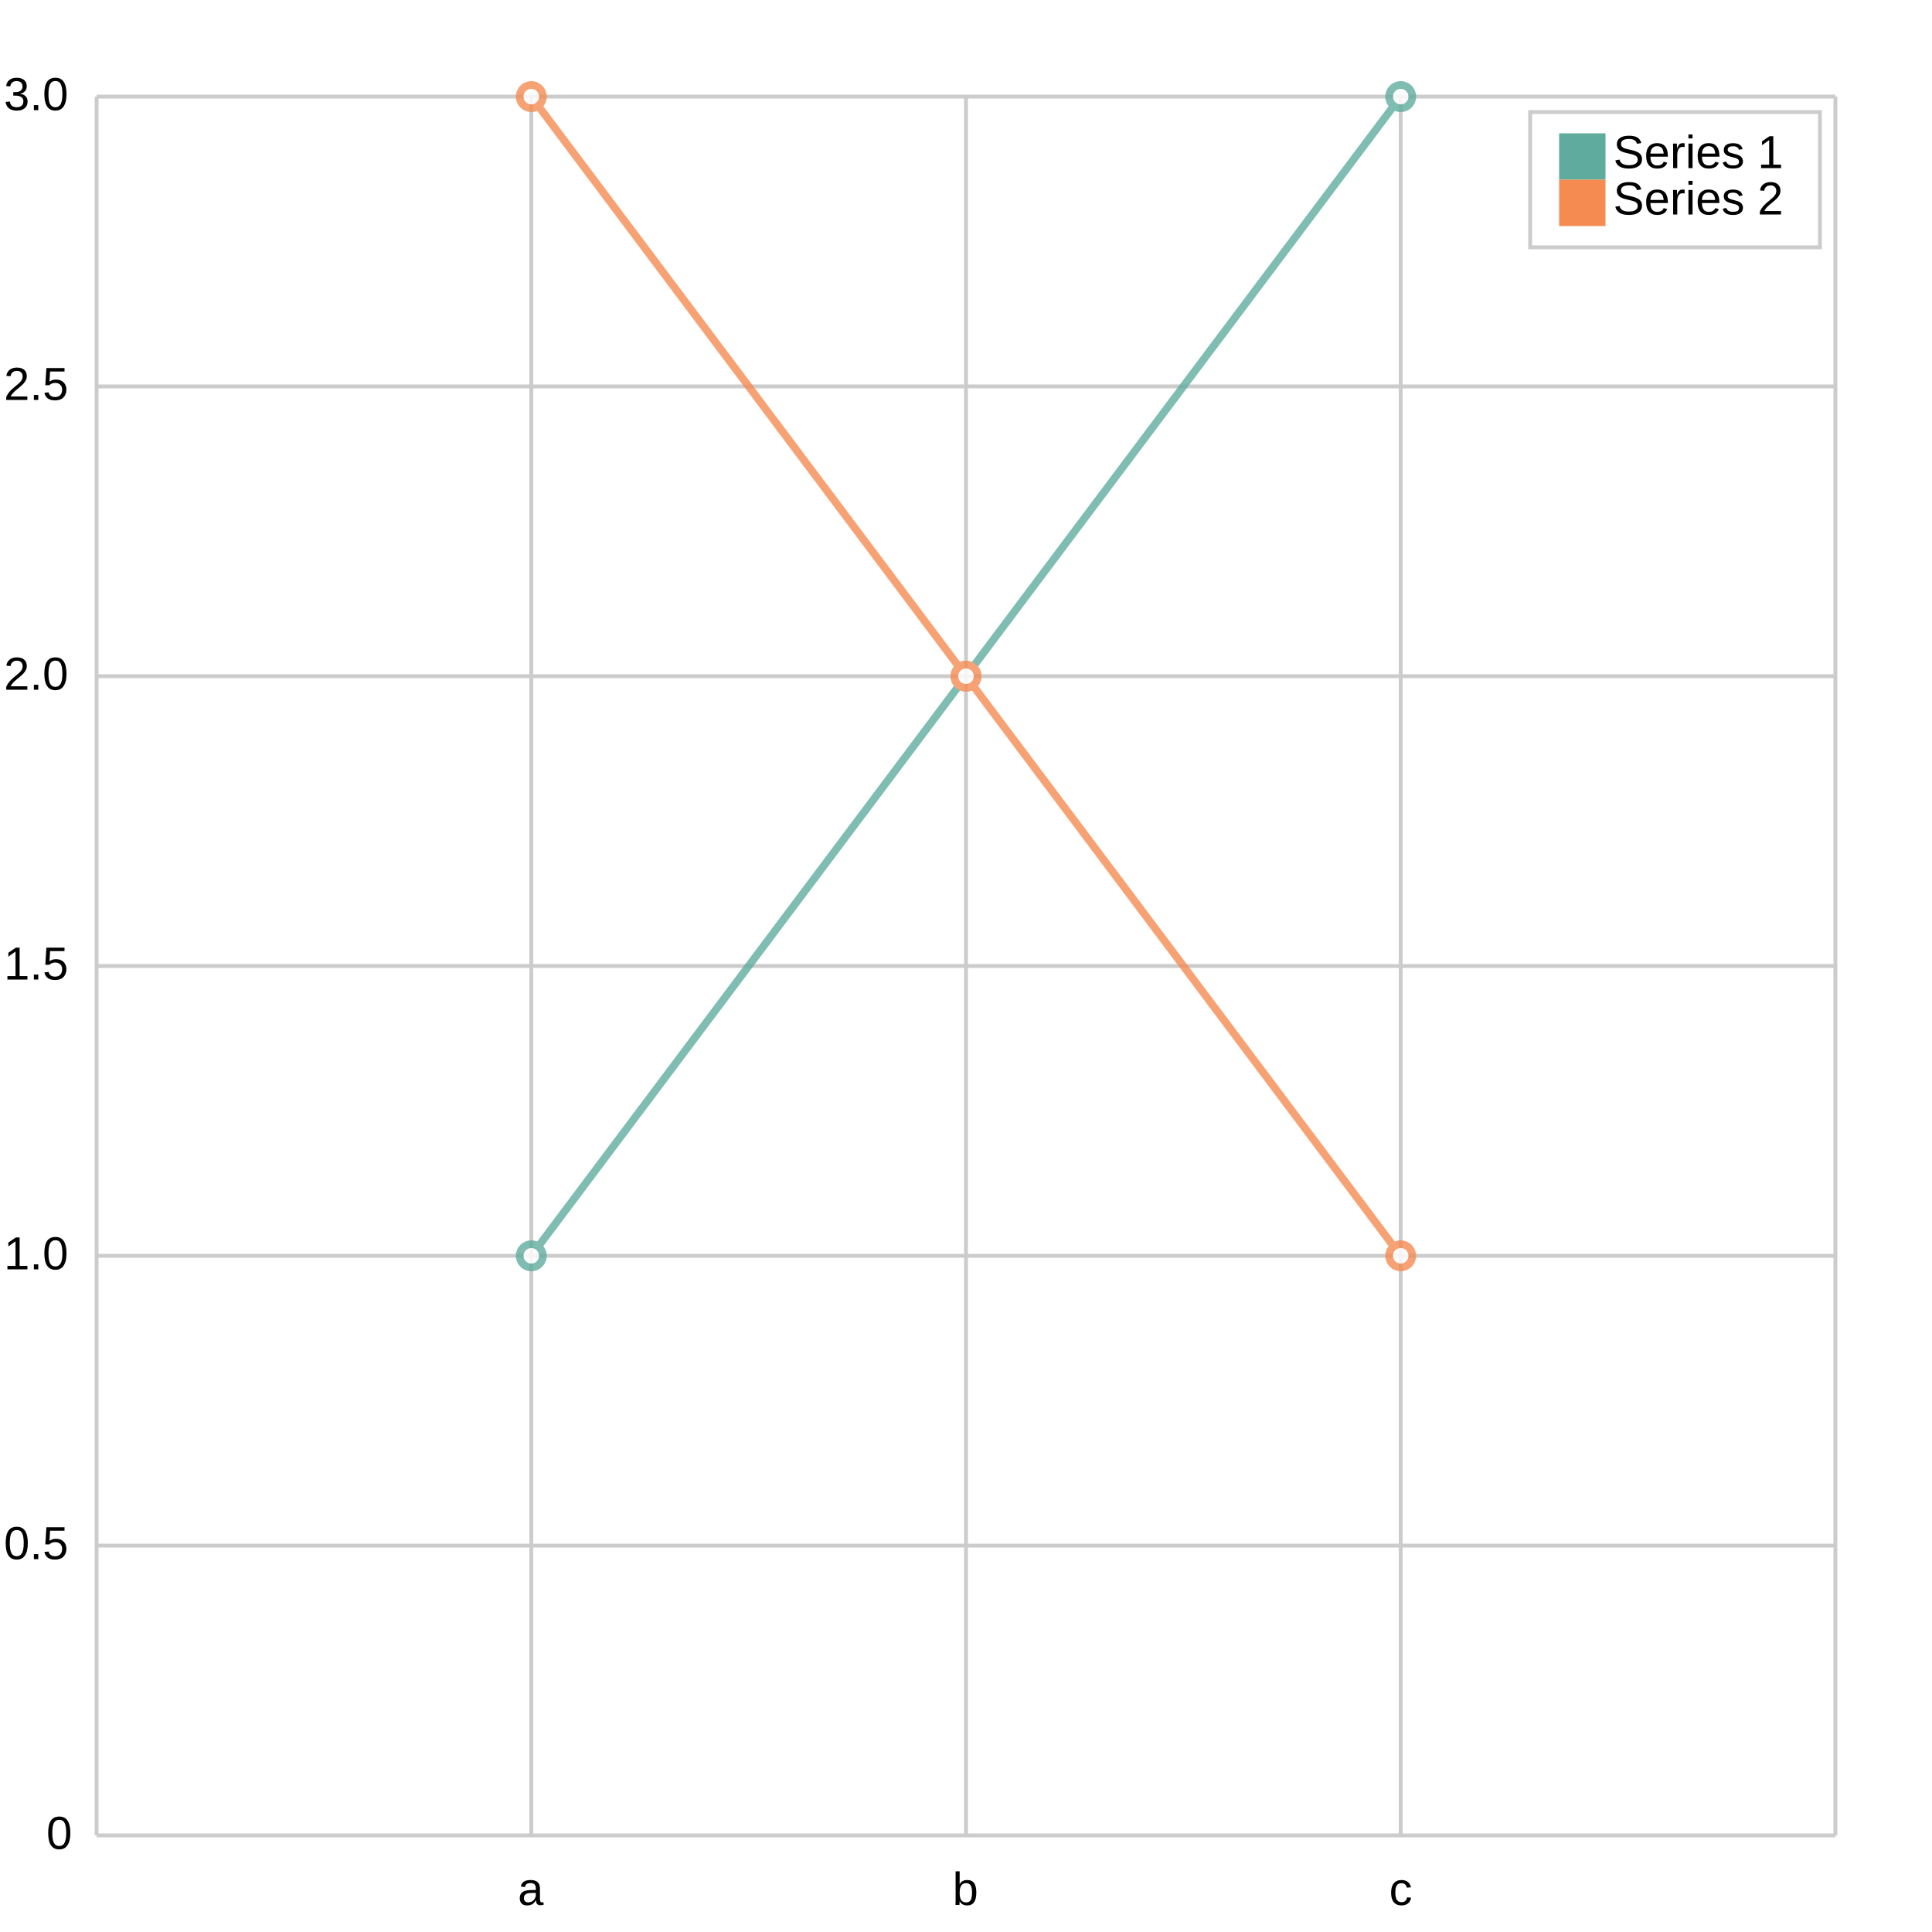
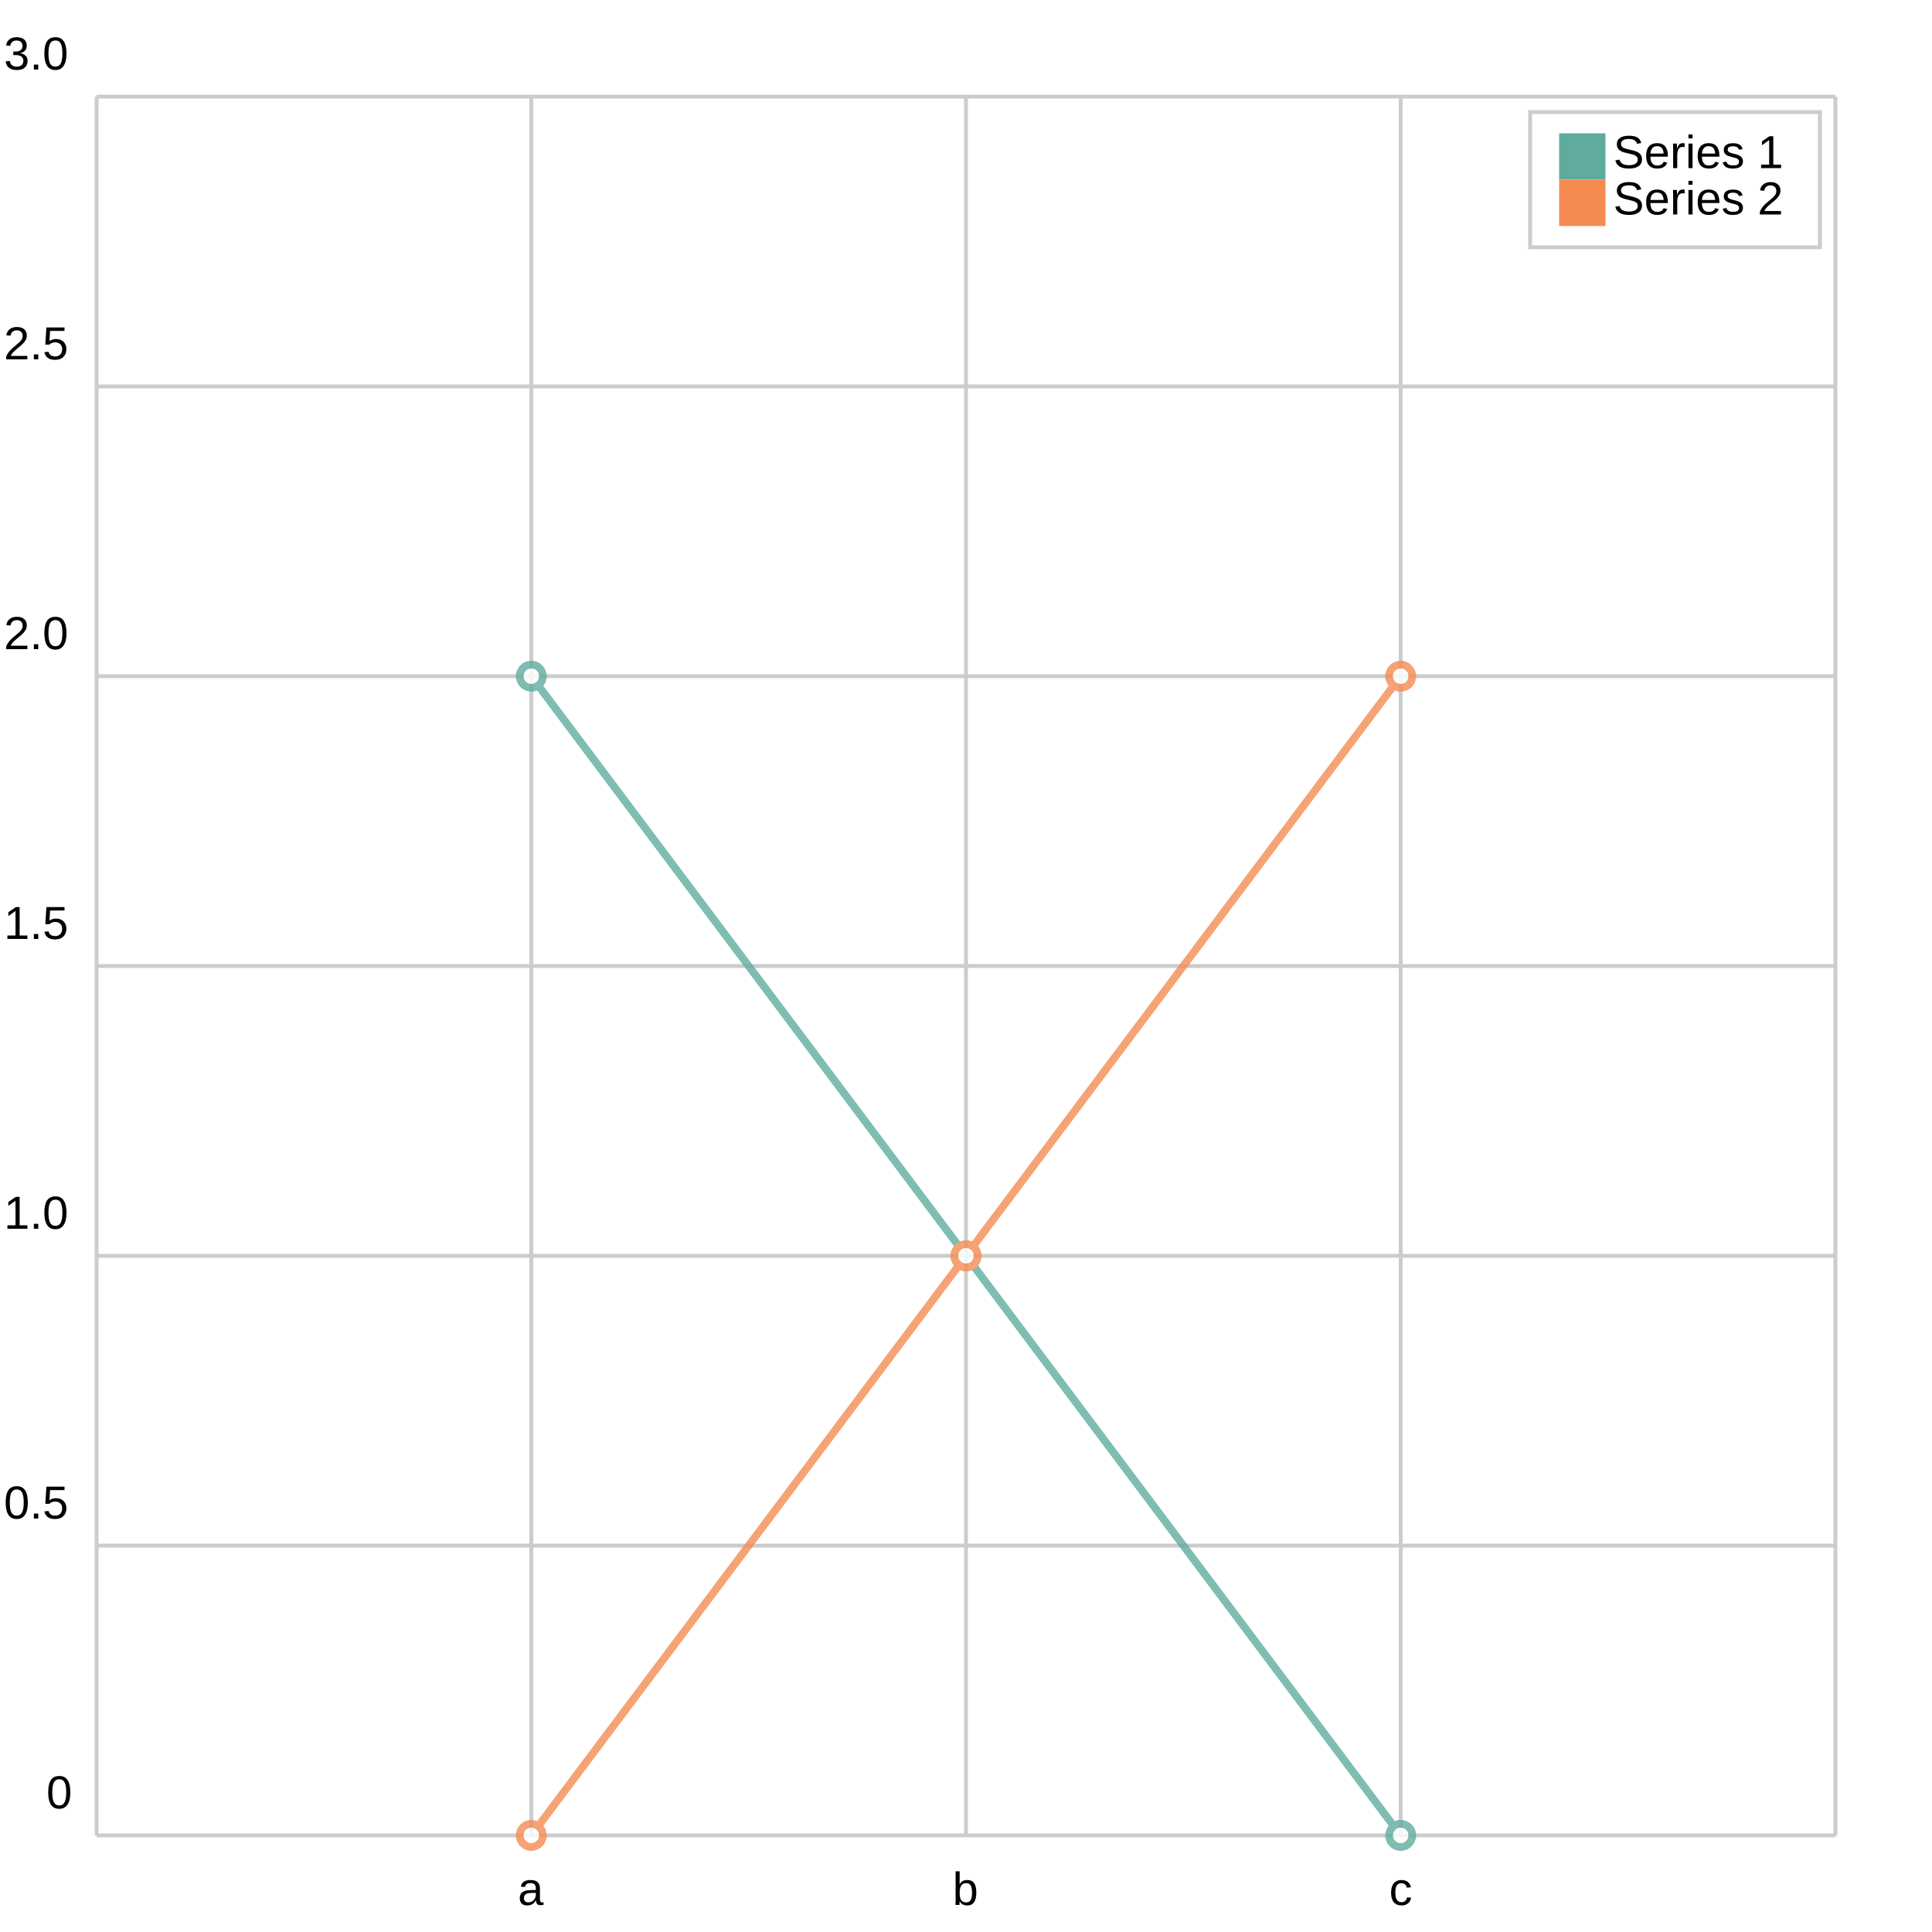
<svg xmlns="http://www.w3.org/2000/svg" width="500" height="500" viewBox="0 0 500 500">
  <path fill="white" d="M0 0 h500 v500 h-500 v-500Z" />
  <g>
    <path stroke="#CCCCCC" stroke-dasharray="None" d="M0 450.0 h450.0 M0 375.0 h450.0 M0 300.0 h450.0 M0 225.0 h450.0 M0 150.0 h450.0 M0 75.0 h450.0 M0 0.0 h450.0" transform="translate(25.0, 25.0)" />
    <g font-size="12" font-family="Arial" transform="translate(19.0, 25.0)">
-       <text x="0" y="450.0" transform="translate(-7, 3.5)">0</text>
-       <text x="0" y="375.0" transform="translate(-18, 3.5)">0.5</text>
-       <text x="0" y="300.0" transform="translate(-18, 3.5)">1.0</text>
-       <text x="0" y="225.0" transform="translate(-18, 3.5)">1.5</text>
-       <text x="0" y="150.0" transform="translate(-18, 3.5)">2.0</text>
-       <text x="0" y="75.0" transform="translate(-18, 3.5)">2.5</text>
-       <text x="0" y="0.0" transform="translate(-18, 3.5)">3.0</text>
+       <text x="0" y="450.0" transform="translate(-7, -7.0)">0</text>
+       <text x="0" y="375.0" transform="translate(-18, -7.0)">0.5</text>
+       <text x="0" y="300.0" transform="translate(-18, -7.0)">1.0</text>
+       <text x="0" y="225.0" transform="translate(-18, -7.0)">1.5</text>
+       <text x="0" y="150.0" transform="translate(-18, -7.0)">2.0</text>
+       <text x="0" y="75.0" transform="translate(-18, -7.0)">2.5</text>
+       <text x="0" y="0.0" transform="translate(-18, -7.0)">3.0</text>
    </g>
  </g>
  <g>
    <path stroke="#CCCCCC" stroke-dasharray="None" d="M0.0 0 v450.0 M112.5 0 v450.0 M225.0 0 v450.0 M337.5 0 v450.0 M450.0 0 v450.0" transform="translate(25.0, 25.0)" />
    <g font-size="12" font-family="Arial" transform="translate(25.0, 43.0)">
      <text x="0.0" y="450.0" transform="translate(-2.0, 0)"> </text>
      <text x="112.5" y="450.0" transform="translate(-3.5, 0)">a</text>
      <text x="225.0" y="450.0" transform="translate(-3.5, 0)">b</text>
      <text x="337.5" y="450.0" transform="translate(-3.0, 0)">c</text>
      <text x="450.0" y="450.0" transform="translate(-2.0, 0)"> </text>
    </g>
  </g>
  <g opacity="0.8" transform="translate(-25.0, -25.0) rotate(180, 250.0, 250.0) scale(-1, 1) translate(-450.0, 0)">
    <g fill="white" stroke="#5fab9e" stroke-width="2">
-       <path d="M112.5 150.0 L225.0 300.0 L337.5 450.0" fill="none" />
-       <circle cx="112.5" cy="150.0" r="3" />
-       <circle cx="225.0" cy="300.0" r="3" />
-       <circle cx="337.5" cy="450.0" r="3" />
+       <path d="M112.5 300.0 L225.0 150.0 L337.5 0.0" fill="none" />
+       <circle cx="112.5" cy="300.0" r="3" />
+       <circle cx="225.0" cy="150.0" r="3" />
+       <circle cx="337.5" cy="0.0" r="3" />
    </g>
    <g fill="white" stroke="#f58b51" stroke-width="2">
-       <path d="M112.5 450.0 L225.0 300.0 L337.5 150.0" fill="none" />
-       <circle cx="112.5" cy="450.0" r="3" />
-       <circle cx="225.0" cy="300.0" r="3" />
-       <circle cx="337.5" cy="150.0" r="3" />
+       <path d="M112.5 0.0 L225.0 150.0 L337.5 300.0" fill="none" />
+       <circle cx="112.5" cy="0.0" r="3" />
+       <circle cx="225.0" cy="150.0" r="3" />
+       <circle cx="337.5" cy="300.0" r="3" />
    </g>
  </g>
  <g>
    <rect transform="translate(-7.5, -3.5)" x="403.5" y="32.5" width="75.0" height="35.0" fill="#ffffff" stroke="#CCCCCC" />
    <g>
      <rect y="34.5" x="403.5" width="12" height="12" fill="#5fab9e" />
      <text y="43.5" x="417.5" font-size="12" font-family="Arial">Series 1</text>
    </g>
    <g>
      <rect y="46.5" x="403.5" width="12" height="12" fill="#f58b51" />
      <text y="55.5" x="417.5" font-size="12" font-family="Arial">Series 2</text>
    </g>
  </g>
</svg>
